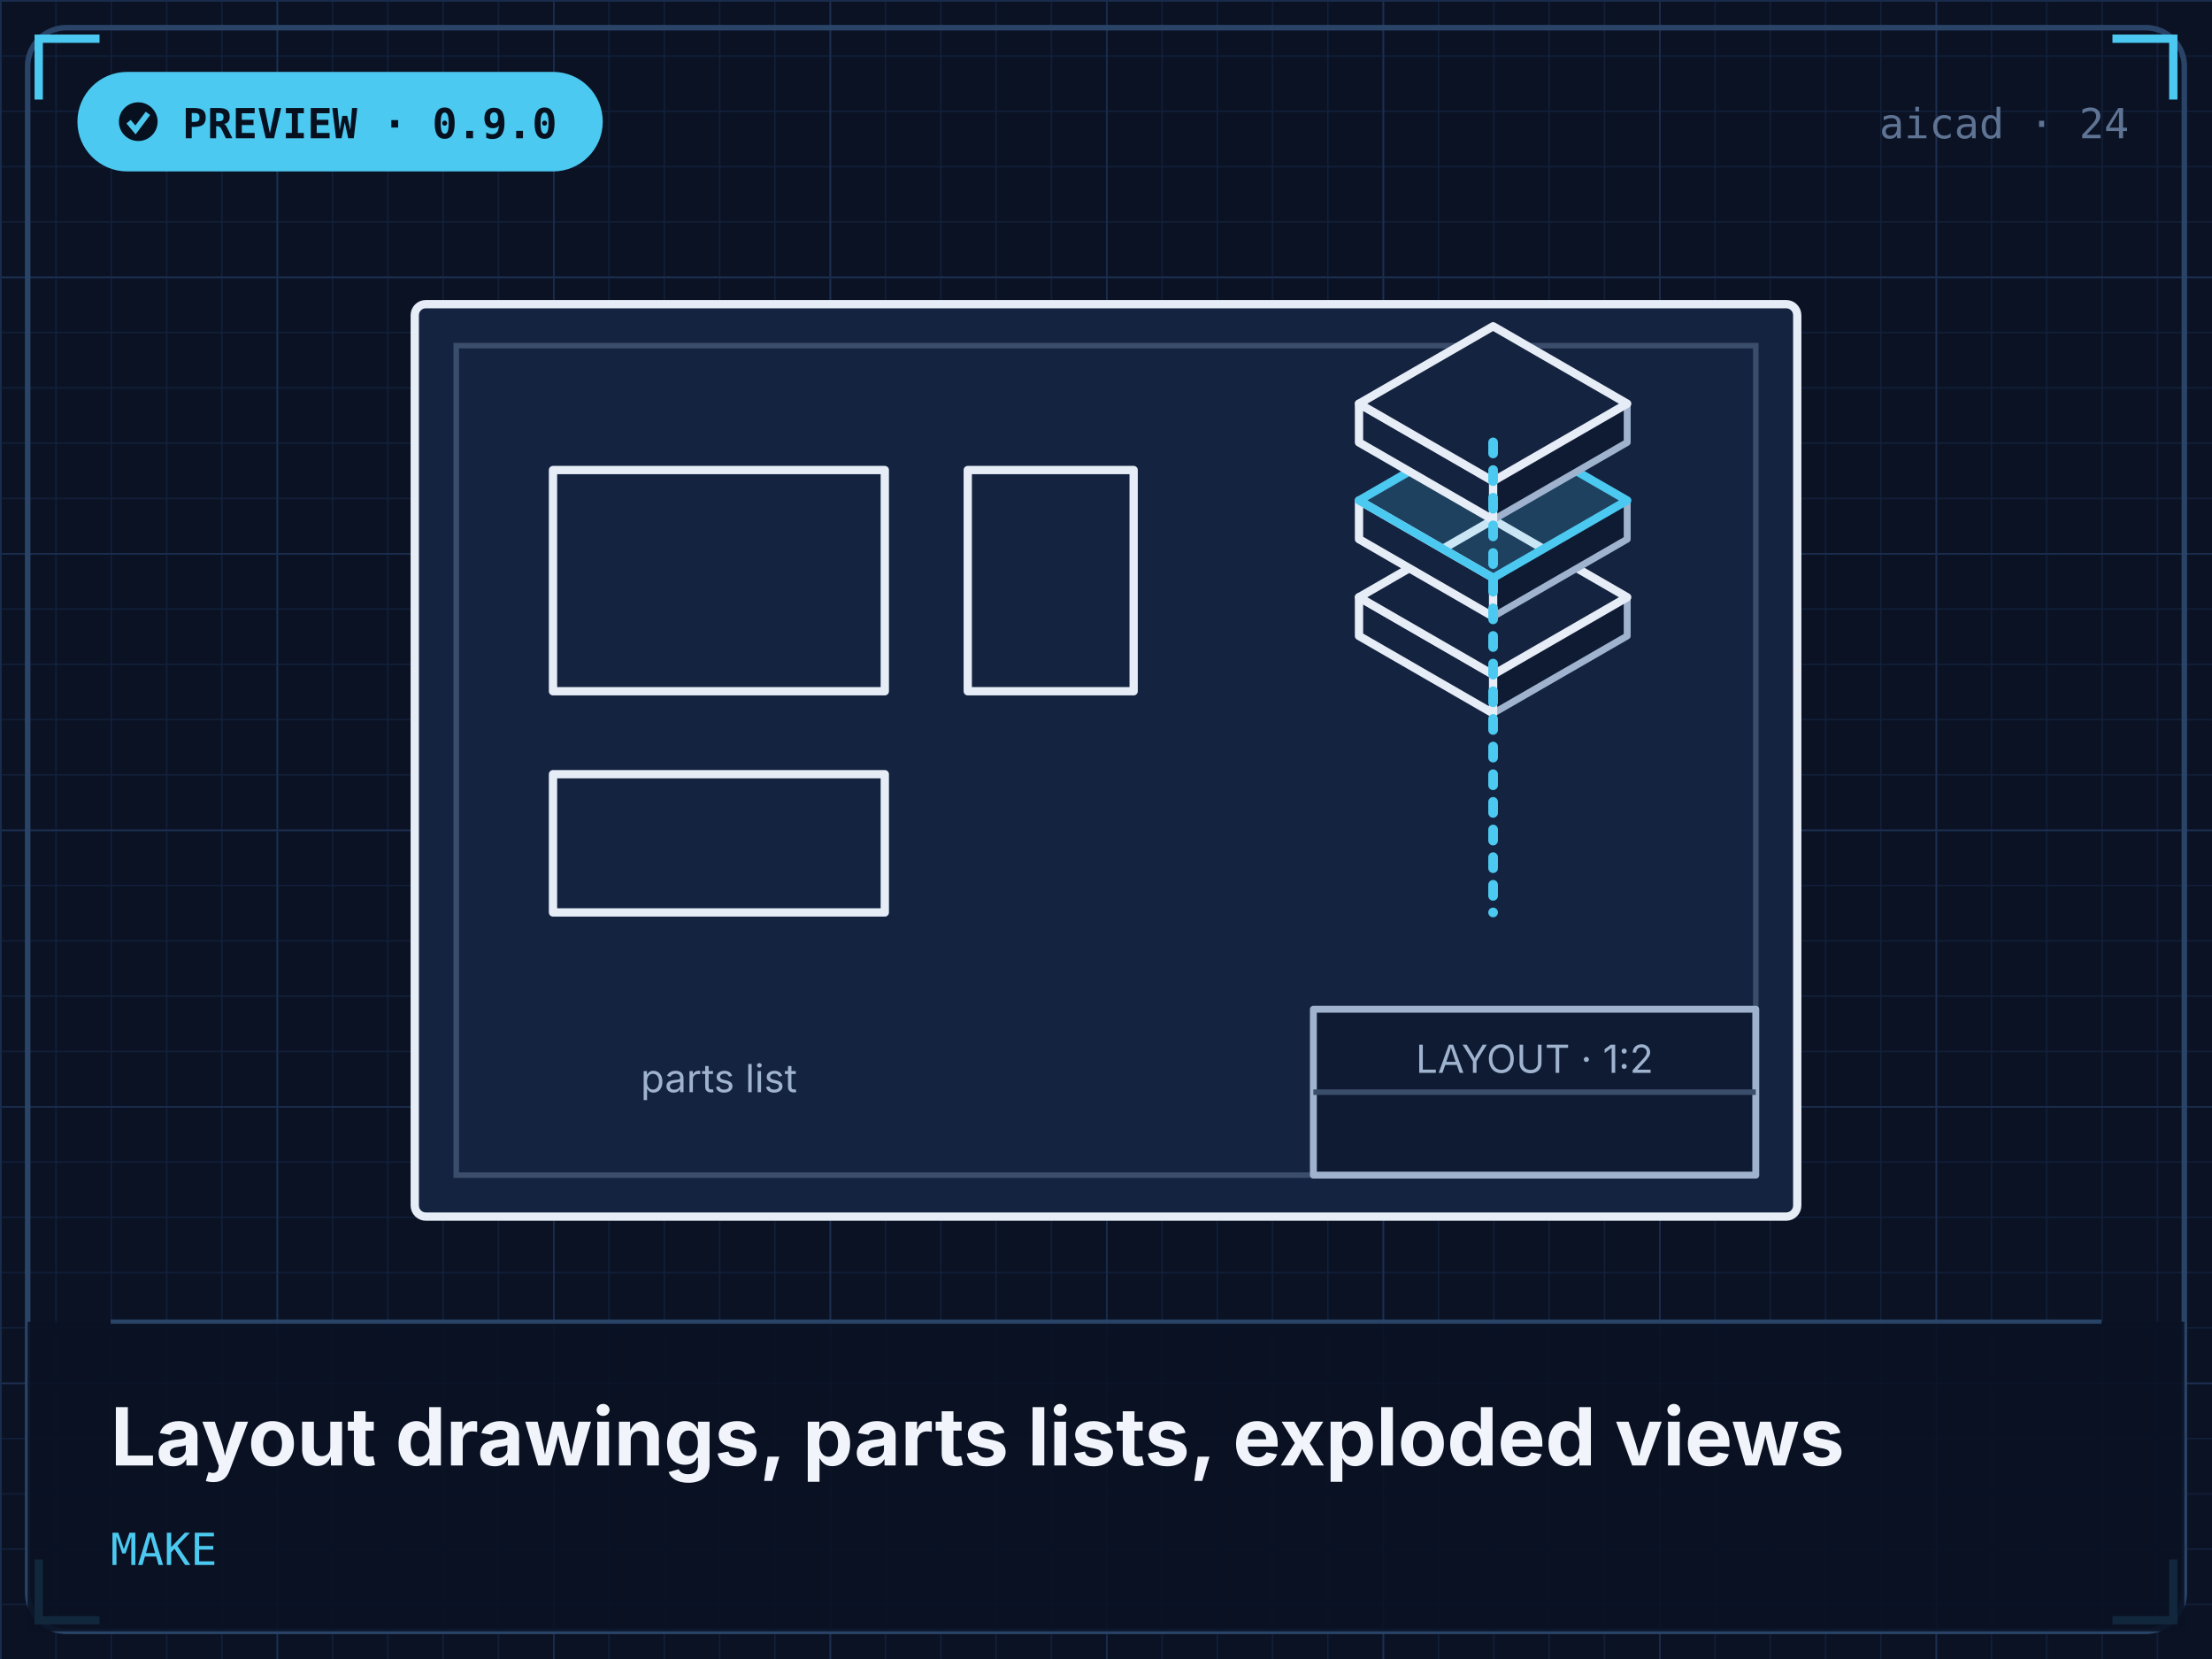
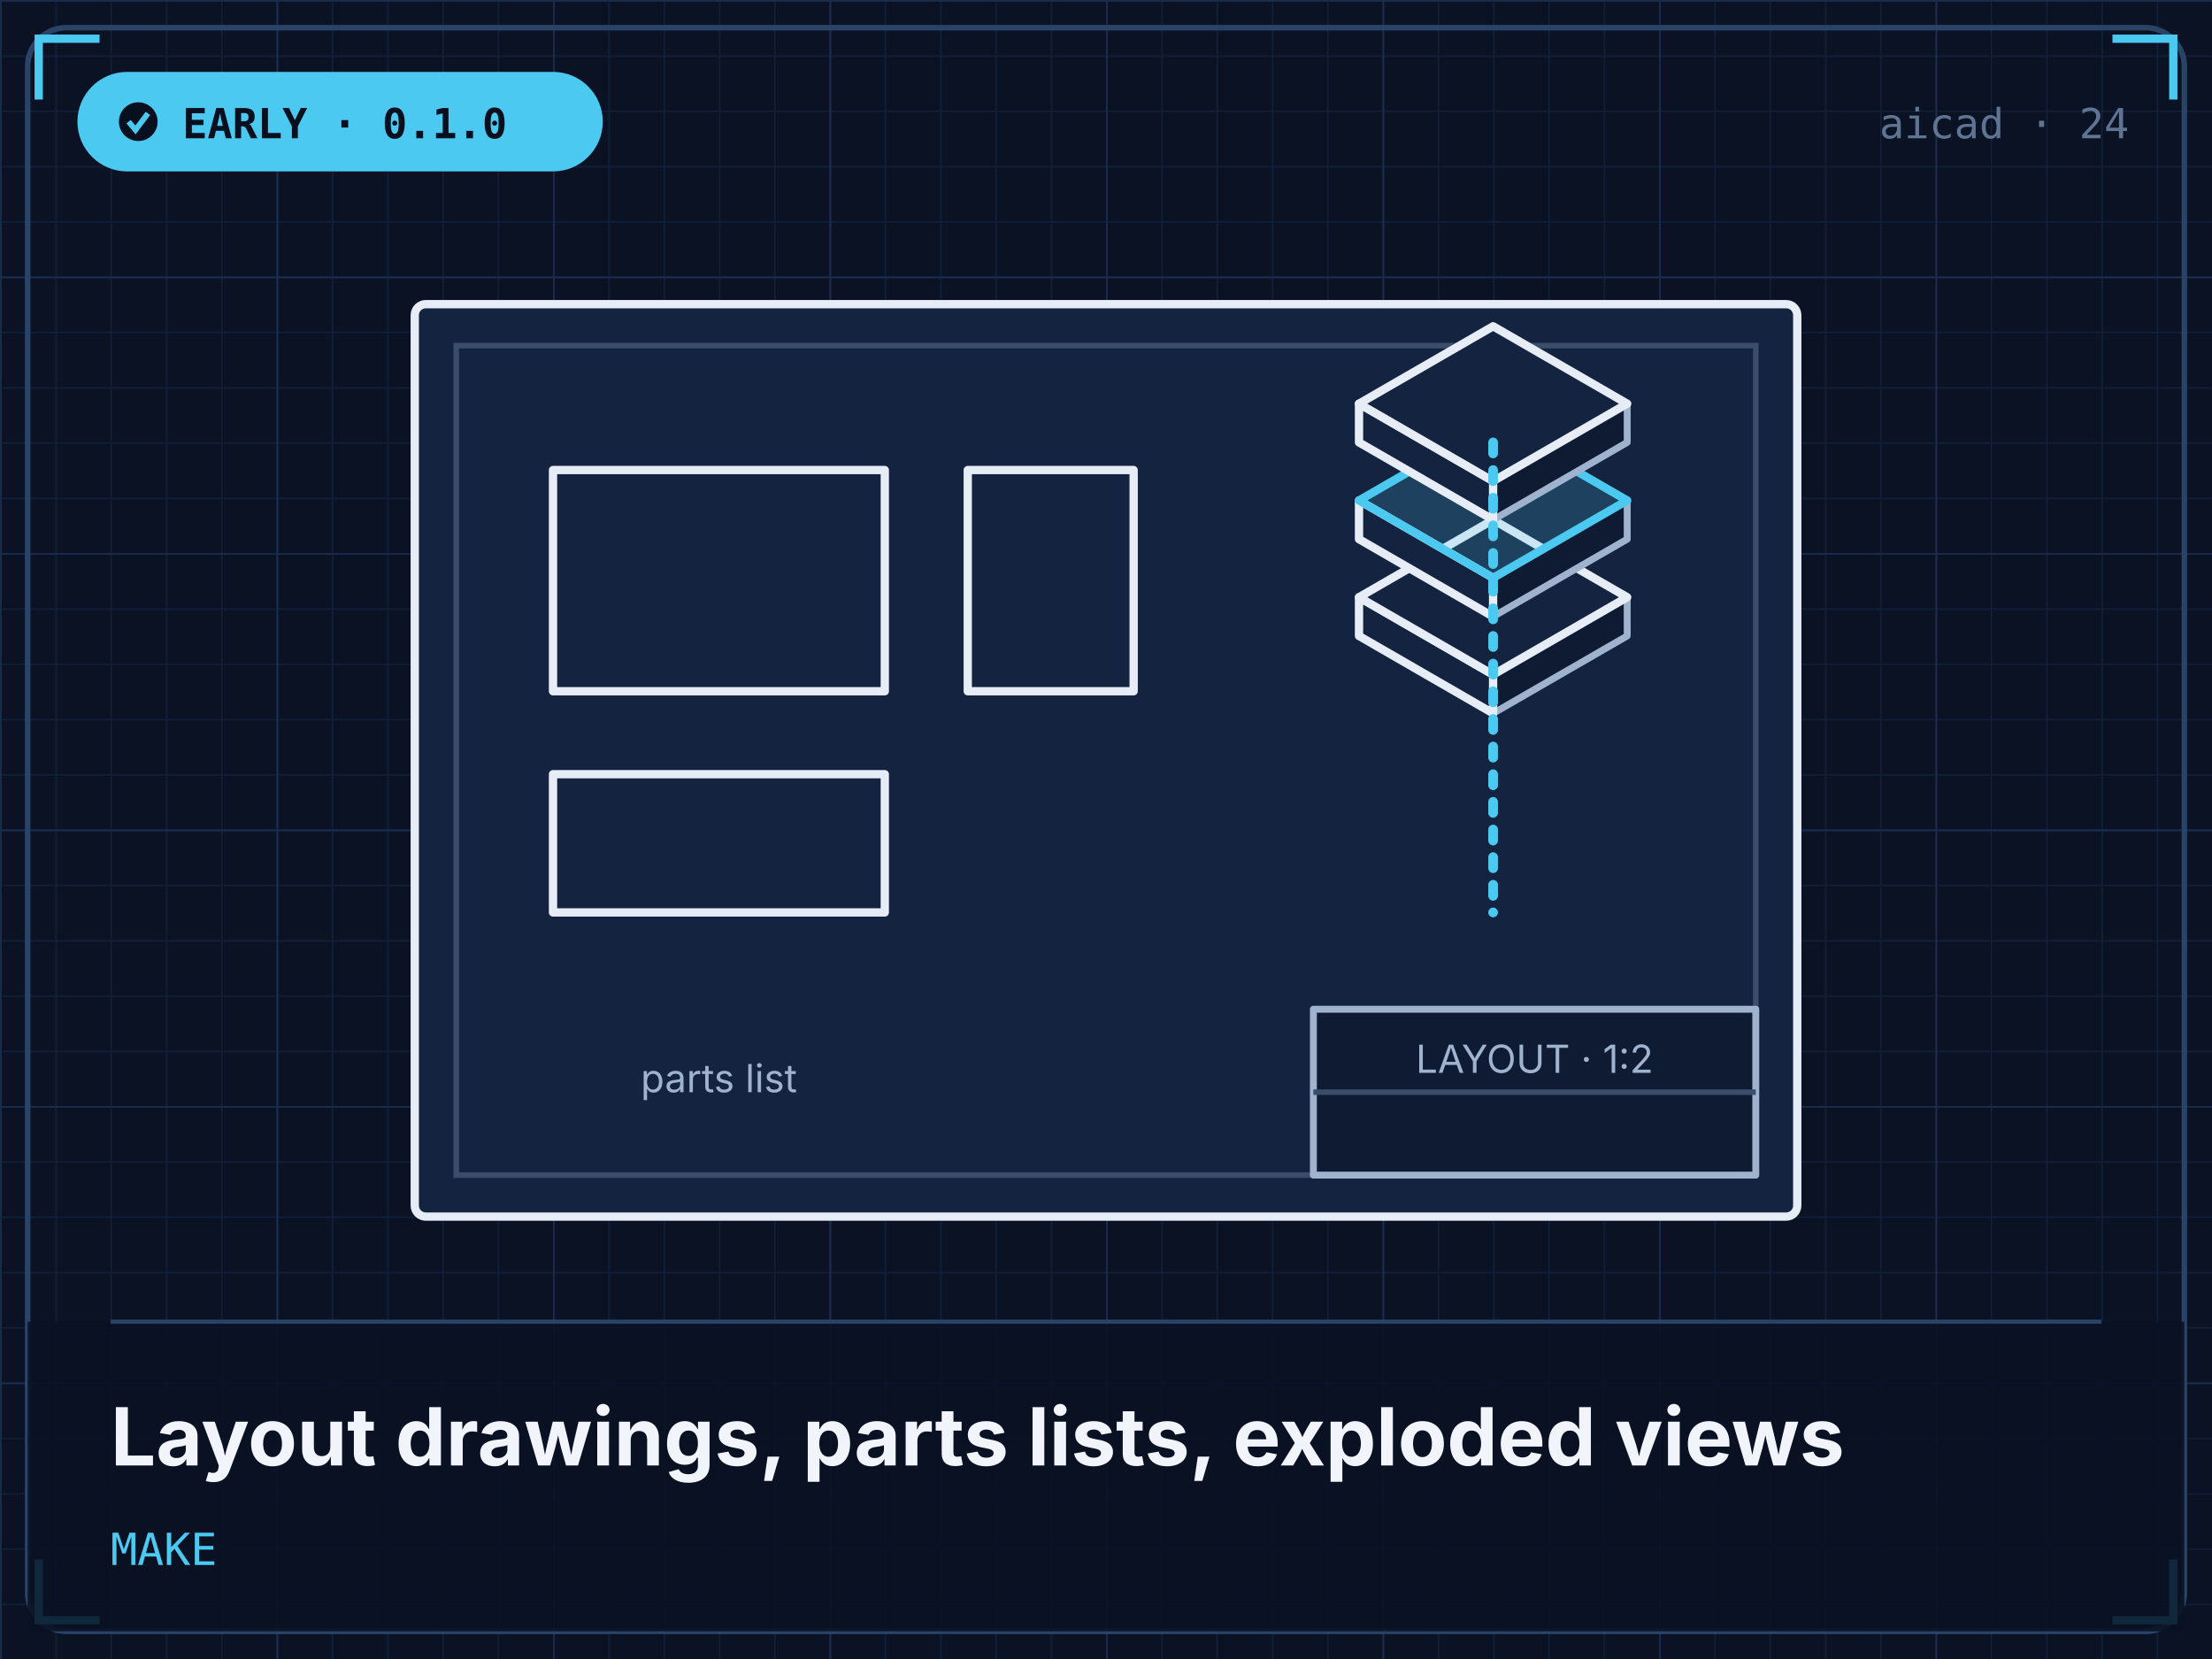
<svg xmlns="http://www.w3.org/2000/svg" width="800" height="600" viewBox="0 0 800 600" role="img" aria-label="Layout drawings, parts lists, exploded views">
  <style>
.ln{fill:none;stroke:#e6edf7;stroke-width:3;stroke-linejoin:round;stroke-linecap:round}
.lf{fill:#14233f;stroke:#e6edf7;stroke-width:3;stroke-linejoin:round}
.lfi{fill:none;stroke:#14233f}
.lf2{fill:#0f1b33;stroke:#9fb3cf;stroke-width:2.5;stroke-linejoin:round}
.lf3{fill:#4cc9f0;fill-opacity:.35;stroke:#4cc9f0;stroke-width:3}
.fa{fill:#4cc9f0;fill-opacity:.18;stroke:#4cc9f0;stroke-width:3;stroke-linejoin:round}
.ac{fill:none;stroke:#4cc9f0;stroke-width:3.5;stroke-linecap:round;stroke-linejoin:round}
.ac-head{fill:#4cc9f0}
.af{fill:#4cc9f0}
.dm{stroke:#3a4d6b;stroke-width:2;fill:none}
.tl{fill:#e6edf7;font-family:'Inter','DejaVu Sans','Segoe UI',Arial,sans-serif;font-size:20px;font-weight:700}
.tm{fill:#4cc9f0;font-family:'JetBrains Mono','DejaVu Sans Mono',Consolas,monospace;font-size:16px}
.ts{fill:#9fb3cf;font-family:'Inter','DejaVu Sans','Segoe UI',Arial,sans-serif;font-size:14px}
.st-wip .lf,.st-wip .ln{stroke:#cbd5e1}
.st-next .lf{stroke:#4cc9f0;fill:#0f2440}
.st-next .ln{stroke:#4cc9f0}
.st-future .lf,.st-future .ln{stroke:#8aa0c0;stroke-dasharray:9 6}
.st-future .lf{fill:#101b31}
.st-future .lfi{stroke:#101b31;stroke-dasharray:none}
.st-next .lfi{stroke:#0f2440}
.st-future .lf2{stroke:#5f7393;stroke-dasharray:6 5}
.st-future .ac{stroke-opacity:.8}
.st-future .fa{fill-opacity:.09}
.mini text{display:none}
</style>
  <defs>
    <pattern id="gdrawings" width="20" height="20" patternUnits="userSpaceOnUse">
      <path d="M20 0H0V20" fill="none" stroke="#12203a" stroke-width="1" />
    </pattern>
    <pattern id="Gdrawings" width="100" height="100" patternUnits="userSpaceOnUse">
      <path d="M100 0H0V100" fill="none" stroke="#1a2c4c" stroke-width="1.2" />
    </pattern>
  </defs>
  <rect width="800" height="600" fill="#0a1224" />
  <rect width="800" height="600" fill="url(#gdrawings)" />
  <rect width="800" height="600" fill="url(#Gdrawings)" />
  <rect x="10" y="10" width="780" height="580" rx="14" fill="none" stroke="#2a4468" stroke-width="2" />
  <path d="M14,36 V14 H36" fill="none" stroke="#4cc9f0" stroke-width="3" />
  <path d="M786,36 V14 H764" fill="none" stroke="#4cc9f0" stroke-width="3" />
  <path d="M14,564 V586 H36" fill="none" stroke="#4cc9f0" stroke-width="3" />
  <path d="M786,564 V586 H764" fill="none" stroke="#4cc9f0" stroke-width="3" />
  <rect x="28" y="26" width="190.0" height="36" rx="18" fill="#4cc9f0" />
  <circle cx="50" cy="44" r="7" fill="#06101f" />
  <path d="M46.5,44 l2.5,3 l4.5,-6" stroke="#4cc9f0" stroke-width="2" fill="none" />
-   <text x="66" y="50" fill="#06101f" font-family="'JetBrains Mono','DejaVu Sans Mono',Consolas,monospace" font-size="15" font-weight="700">PREVIEW · 0.9.0</text>
+   <text x="66" y="50" fill="#06101f" font-family="'JetBrains Mono','DejaVu Sans Mono',Consolas,monospace" font-size="15" font-weight="700">EARLY · 0.1.0</text>
  <text x="770" y="50" text-anchor="end" fill="#5f7393" font-family="'JetBrains Mono','DejaVu Sans Mono',Consolas,monospace" font-size="15">aicad · 24</text>
  <g class="st-done">
    <rect class="lf" x="150" y="110" width="500" height="330" rx="4" />
    <rect class="dm" x="165" y="125" width="470" height="300" rx="0" style="fill:none" />
    <rect class="lf2" x="475" y="365" width="160" height="60" rx="0" />
    <line class="dm" x1="475" y1="395" x2="635" y2="395" />
    <text class="ts" x="555" y="388" text-anchor="middle">LAYOUT · 1:2</text>
    <rect class="ln" x="200" y="170" width="120" height="80" rx="0" style="fill:none" />
    <rect class="ln" x="200" y="280" width="120" height="50" rx="0" style="fill:none" />
    <rect class="ln" x="350" y="170" width="60" height="80" rx="0" style="fill:none" />
    <polygon class="lf2" points="588.5,230 540,258 540,244 588.5,216" />
    <polygon class="lf" points="491.5,230 540,258 540,244 491.5,216" />
    <polygon class="lf" points="540,188 588.5,216 540,244 491.5,216" />
    <polygon class="lf2" points="588.5,195 540,223 540,209 588.5,181" />
    <polygon class="lf" points="491.5,195 540,223 540,209 491.5,181" />
    <polygon class="fa" points="540,153 588.5,181 540,209 491.5,181" />
    <polygon class="lf2" points="588.5,160 540,188 540,174 588.5,146" />
    <polygon class="lf" points="491.5,160 540,188 540,174 491.5,146" />
    <polygon class="lf" points="540,118 588.5,146 540,174 491.5,146" />
    <line class="ac" x1="540" y1="160" x2="540" y2="330" style="stroke-dasharray:4 6" />
    <text class="ts" x="260" y="395" text-anchor="middle">parts list</text>
  </g>
  <rect x="10" y="478" width="780" height="112" fill="#0a1224" fill-opacity=".88" />
  <line x1="40" y1="478" x2="760" y2="478" stroke="#2a4468" stroke-width="1.5" />
  <text x="40" y="530" fill="#f1f5fb" font-family="'Inter','DejaVu Sans','Segoe UI',Arial,sans-serif" font-size="29" font-weight="700">Layout drawings, parts lists, exploded views</text>
  <text x="40" y="566" fill="#4cc9f0" font-family="'JetBrains Mono','DejaVu Sans Mono',Consolas,monospace" font-size="16">MAKE</text>
</svg>
